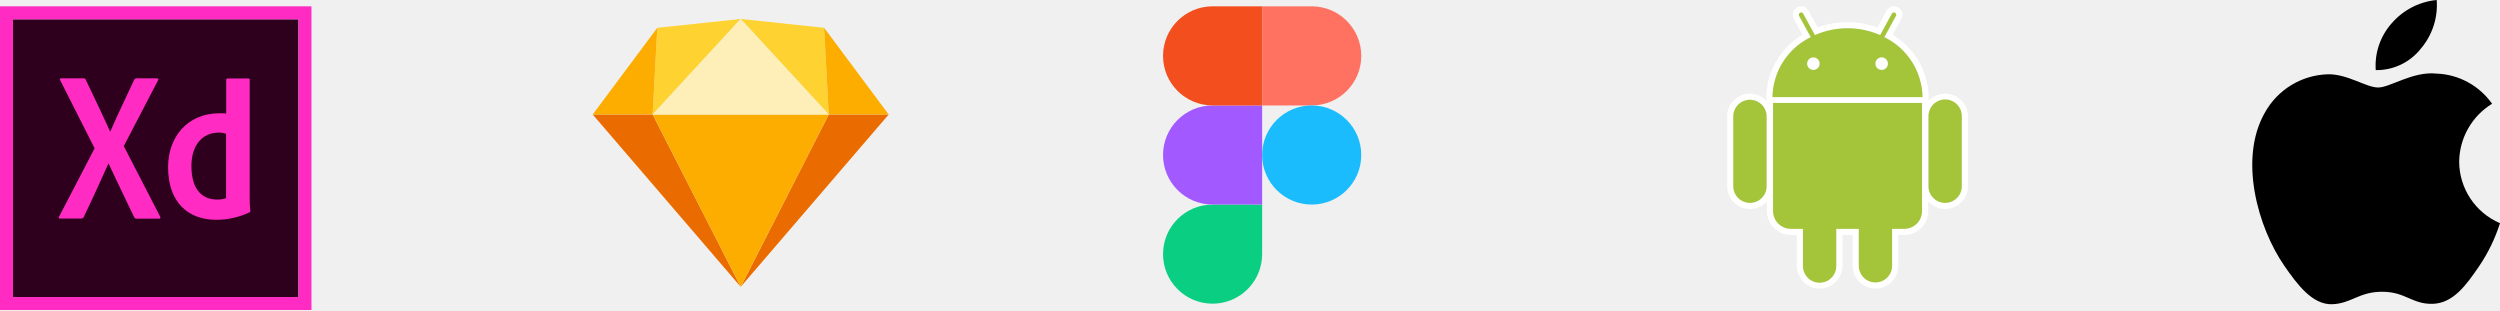
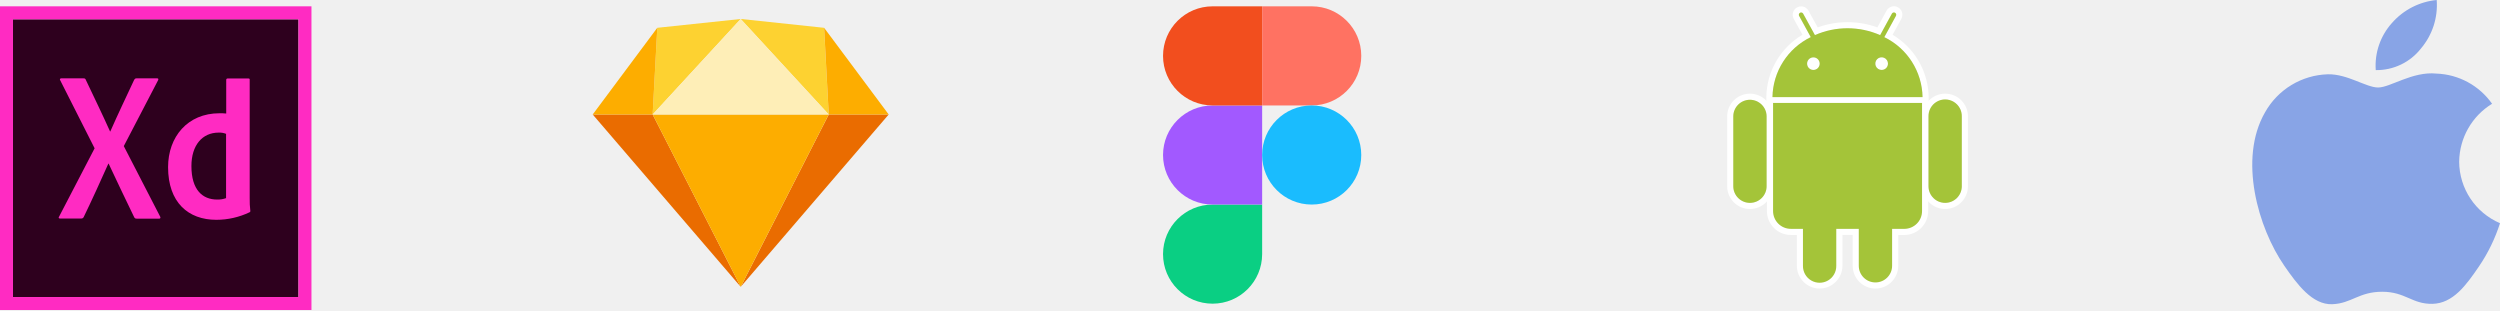
<svg xmlns="http://www.w3.org/2000/svg" width="395.158" height="49" viewBox="0 0 395.158 49">
  <defs>
    <clipPath id="clip-path">
      <rect id="Rectangle_76" data-name="Rectangle 76" width="47" height="47" transform="translate(310 754)" fill="#fff" stroke="#707070" stroke-width="1" />
    </clipPath>
    <clipPath id="clip-path-2">
      <rect id="Rectangle_79" data-name="Rectangle 79" width="47" height="47" transform="translate(303 754)" fill="#fff" stroke="#707070" stroke-width="1" />
    </clipPath>
  </defs>
  <g id="ui_design_logos" data-name="ui_design logos" transform="translate(-127 -753)">
    <g id="Group_27" data-name="Group 27">
      <g id="sketch-2" transform="translate(220.515 755.58)">
        <path id="Path_304" data-name="Path 304" d="M9.474,0,23.391,27.238,0,0Z" transform="translate(0.17 15.515)" fill="#ea6c00" fill-rule="evenodd" />
        <path id="Path_305" data-name="Path 305" d="M9.474,27.238,23.391,0,0,27.238Z" transform="translate(46.955 42.753) rotate(180)" fill="#ea6c00" fill-rule="evenodd" />
        <path id="Path_306" data-name="Path 306" d="M0,0H27.832L13.916,27.238Z" transform="translate(9.644 15.515)" fill="#fdad00" fill-rule="evenodd" />
        <path id="Path_307" data-name="Path 307" d="M13.916,0,.732,1.394,0,15.1Z" transform="translate(9.644 0.42)" fill="#fdd231" fill-rule="evenodd" />
        <path id="Path_308" data-name="Path 308" d="M13.916,15.1.732,13.7,0,0Z" transform="translate(37.476 15.515) rotate(180)" fill="#fdd231" fill-rule="evenodd" />
        <path id="Path_309" data-name="Path 309" d="M0,0,10.207,13.7,9.474,0Z" transform="translate(46.955 15.515) rotate(180)" fill="#fdad00" fill-rule="evenodd" />
        <path id="Path_310" data-name="Path 310" d="M0,13.7,10.207,0,9.474,13.7Z" transform="translate(0.17 1.814)" fill="#fdad00" fill-rule="evenodd" />
        <path id="Path_311" data-name="Path 311" d="M13.916,0,0,15.1H27.832Z" transform="translate(9.644 0.42)" fill="#feeeb7" fill-rule="evenodd" />
      </g>
      <g id="adobe-xd" transform="translate(127 754)">
        <path id="Path_312" data-name="Path 312" d="M10,10H55.128V53.9H10Z" transform="translate(-7.949 -7.949)" fill="#2e001e" />
        <path id="Path_313" data-name="Path 313" d="M0,0V48H49.231V0ZM2.051,2.051H47.179v43.9H2.051Z" fill="#ff2bc2" />
        <path id="Path_314" data-name="Path 314" d="M71.687,64.279a2.817,2.817,0,0,0-1.19-.205c-2.585,0-4.308,1.99-4.308,5.292,0,3.774,1.764,5.292,4.062,5.292a3.87,3.87,0,0,0,1.415-.226V64.279ZM62.5,69.531c0-4.779,3.077-8.513,8.123-8.513a9.1,9.1,0,0,1,1.067.041V55.726a.206.206,0,0,1,.205-.205h3.3c.164,0,.205.062.205.164V74.433a14.611,14.611,0,0,0,.1,2.01c0,.144,0,.164-.123.226a12.219,12.219,0,0,1-5.251,1.19C65.677,77.859,62.5,75.11,62.5,69.531ZM55.5,66.208l5.744,11.138c.1.164.041.328-.123.328H57.554a.4.4,0,0,1-.431-.267q-1.969-4.062-4.021-8.431h-.041c-1.231,2.749-2.585,5.744-3.9,8.451a.394.394,0,0,1-.369.226H45.39c-.205,0-.226-.164-.123-.287l5.621-10.81L45.451,55.808a.182.182,0,0,1,.144-.308h3.528c.205,0,.308.041.369.226,1.292,2.728,2.605,5.415,3.836,8.164h.041c1.19-2.708,2.5-5.436,3.754-8.123.1-.164.164-.267.369-.267h3.3c.164,0,.226.123.123.308Z" transform="translate(-35.933 -44.115)" fill="#ff2bc2" />
      </g>
      <g id="android-original" transform="translate(389.029 752.159)">
        <path id="Path_315" data-name="Path 315" d="M14.574,58.543a3.605,3.605,0,0,1-3.6-3.6V43.91a3.6,3.6,0,0,1,7.2,0V54.94a3.6,3.6,0,0,1-3.6,3.6m0-17.267a2.635,2.635,0,0,0-2.634,2.634l0,11.029a2.634,2.634,0,1,0,5.268,0V43.909a2.636,2.636,0,0,0-2.636-2.633" transform="translate(0 -24.663)" fill="#fff" />
        <path id="Path_316" data-name="Path 316" d="M53.888,17.158h-.968l-23.726,0h-.969v-.969a11.642,11.642,0,0,1,5.712-9.858L32.556,3.817a1.324,1.324,0,0,1-.113-1.01,1.339,1.339,0,0,1,.651-.8,1.294,1.294,0,0,1,.631-.16,1.337,1.337,0,0,1,1.172.694l1.444,2.63a13.86,13.86,0,0,1,9.439,0l1.441-2.634A1.334,1.334,0,1,1,49.56,3.82L48.181,6.337a11.659,11.659,0,0,1,5.705,9.853v.969ZM46.874,6.708l1.838-3.357A.365.365,0,1,0,48.072,3L46.215,6.39a12.839,12.839,0,0,0-10.31,0L34.046,3a.364.364,0,1,0-.639.35l1.839,3.354a10.757,10.757,0,0,0-6.053,9.487l23.726,0a10.761,10.761,0,0,0-6.045-9.483M35.658,11.9a.995.995,0,1,1,1-.994.995.995,0,0,1-1,.994m10.8,0a1,1,0,1,1,.993-.994.993.993,0,0,1-.993.994M36.652,46.451a3.606,3.606,0,0,1-3.6-3.6V37.981H32.1a3.777,3.777,0,0,1-3.779-3.78l0-17.091v-.969h.969l23.548,0h.969v.969l0,17.093a3.784,3.784,0,0,1-3.779,3.78h-.952v4.867a3.606,3.606,0,0,1-3.6,3.6,3.6,3.6,0,0,1-3.6-3.6V37.98H40.255v4.868a3.608,3.608,0,0,1-3.6,3.6" transform="translate(-11.062)" fill="#fff" />
        <path id="Path_317" data-name="Path 317" d="M31.2,58.858a2.806,2.806,0,0,0,2.81,2.812h1.914l0,5.836a2.633,2.633,0,1,0,5.265,0V61.67h3.556V67.5a2.635,2.635,0,0,0,5.27,0l0-5.834h1.921a2.812,2.812,0,0,0,2.81-2.812l0-17.093-23.548,0Zm27.2-.327a3.6,3.6,0,0,1-3.6-3.6l0-11.03a3.6,3.6,0,1,1,7.2,0V54.928a3.605,3.605,0,0,1-3.6,3.6m0-17.266A2.633,2.633,0,0,0,55.758,43.9V54.93a2.634,2.634,0,1,0,5.268,0l0-11.029a2.632,2.632,0,0,0-2.633-2.634" transform="translate(-12.966 -24.656)" fill="#fff" />
        <path id="Path_318" data-name="Path 318" d="M16.3,18.341a2.635,2.635,0,0,0-2.634,2.634l0,11.029a2.634,2.634,0,1,0,5.268,0V20.974A2.636,2.636,0,0,0,16.3,18.341m21.241-9.9L39.377,5.08a.365.365,0,1,0-.64-.352L36.881,8.12a12.834,12.834,0,0,0-10.31-.005L24.711,4.731a.364.364,0,1,0-.639.35l1.839,3.355a10.756,10.756,0,0,0-6.053,9.487l23.726,0a10.761,10.761,0,0,0-6.045-9.483M26.323,13.625a.995.995,0,1,1,1-.994.995.995,0,0,1-1,.994m10.8,0a1,1,0,1,1,.993-.994.994.994,0,0,1-.993.994M19.955,18.839l0,17.093a2.807,2.807,0,0,0,2.81,2.81h1.914l0,5.836a2.634,2.634,0,1,0,5.267,0V38.743h3.556v5.836a2.634,2.634,0,1,0,5.268,0l0-5.834h1.921a2.812,2.812,0,0,0,2.812-2.811l0-17.093-23.549,0Zm29.832,2.133a2.634,2.634,0,1,0-5.267,0l0,11.03a2.633,2.633,0,1,0,5.267,0l0-11.03Z" transform="translate(-1.727 -1.729)" fill="#a4c439" />
      </g>
-       <path id="apple-original" d="M46.125,27.432a10.63,10.63,0,0,0,6.454,9.73A26.317,26.317,0,0,1,49.251,44c-2,2.93-4.085,5.848-7.362,5.909-3.22.059-4.255-1.91-7.937-1.91s-4.831,1.849-7.879,1.969c-3.163.12-5.572-3.168-7.593-6.087-4.13-5.971-7.286-16.872-3.048-24.23a11.773,11.773,0,0,1,9.951-6.027c3.106-.059,6.038,2.09,7.937,2.09s5.46-2.584,9.206-2.2a11.234,11.234,0,0,1,8.8,4.771,10.878,10.878,0,0,0-5.2,9.151M40.073,9.561a10.594,10.594,0,0,0,2.5-7.678A10.778,10.778,0,0,0,35.49,5.528a10.065,10.065,0,0,0-2.551,7.438,8.919,8.919,0,0,0,7.134-3.4" transform="translate(469.579 751.117)" />
+       <path id="apple-original" fill="#88a4e6" d="M46.125,27.432a10.63,10.63,0,0,0,6.454,9.73A26.317,26.317,0,0,1,49.251,44c-2,2.93-4.085,5.848-7.362,5.909-3.22.059-4.255-1.91-7.937-1.91s-4.831,1.849-7.879,1.969c-3.163.12-5.572-3.168-7.593-6.087-4.13-5.971-7.286-16.872-3.048-24.23a11.773,11.773,0,0,1,9.951-6.027c3.106-.059,6.038,2.09,7.937,2.09s5.46-2.584,9.206-2.2a11.234,11.234,0,0,1,8.8,4.771,10.878,10.878,0,0,0-5.2,9.151M40.073,9.561a10.594,10.594,0,0,0,2.5-7.678A10.778,10.778,0,0,0,35.49,5.528a10.065,10.065,0,0,0-2.551,7.438,8.919,8.919,0,0,0,7.134-3.4" transform="translate(469.579 751.117)" />
      <g id="Mask_Group_16" data-name="Mask Group 16" clip-path="url(#clip-path-2)">
        <g id="figma-1" transform="translate(310.833 754)">
          <path id="path0_fill" d="M7.833,47a7.836,7.836,0,0,0,7.833-7.833V31.333H7.833A7.833,7.833,0,1,0,7.833,47Z" fill="#0acf83" />
          <path id="path1_fill" d="M0,23.5a7.836,7.836,0,0,1,7.833-7.833h7.833V31.333H7.833A7.836,7.836,0,0,1,0,23.5Z" fill="#a259ff" />
          <path id="path1_fill_1_" d="M0,7.833A7.836,7.836,0,0,1,7.833,0h7.833V15.667H7.833A7.836,7.836,0,0,1,0,7.833Z" fill="#f24e1e" />
          <path id="path2_fill" d="M15.667,0H23.5a7.833,7.833,0,1,1,0,15.667H15.667Z" fill="#ff7262" />
          <path id="path3_fill" d="M31.333,23.5A7.833,7.833,0,1,1,23.5,15.667,7.836,7.836,0,0,1,31.333,23.5Z" fill="#1abcfe" />
        </g>
      </g>
    </g>
  </g>
</svg>
